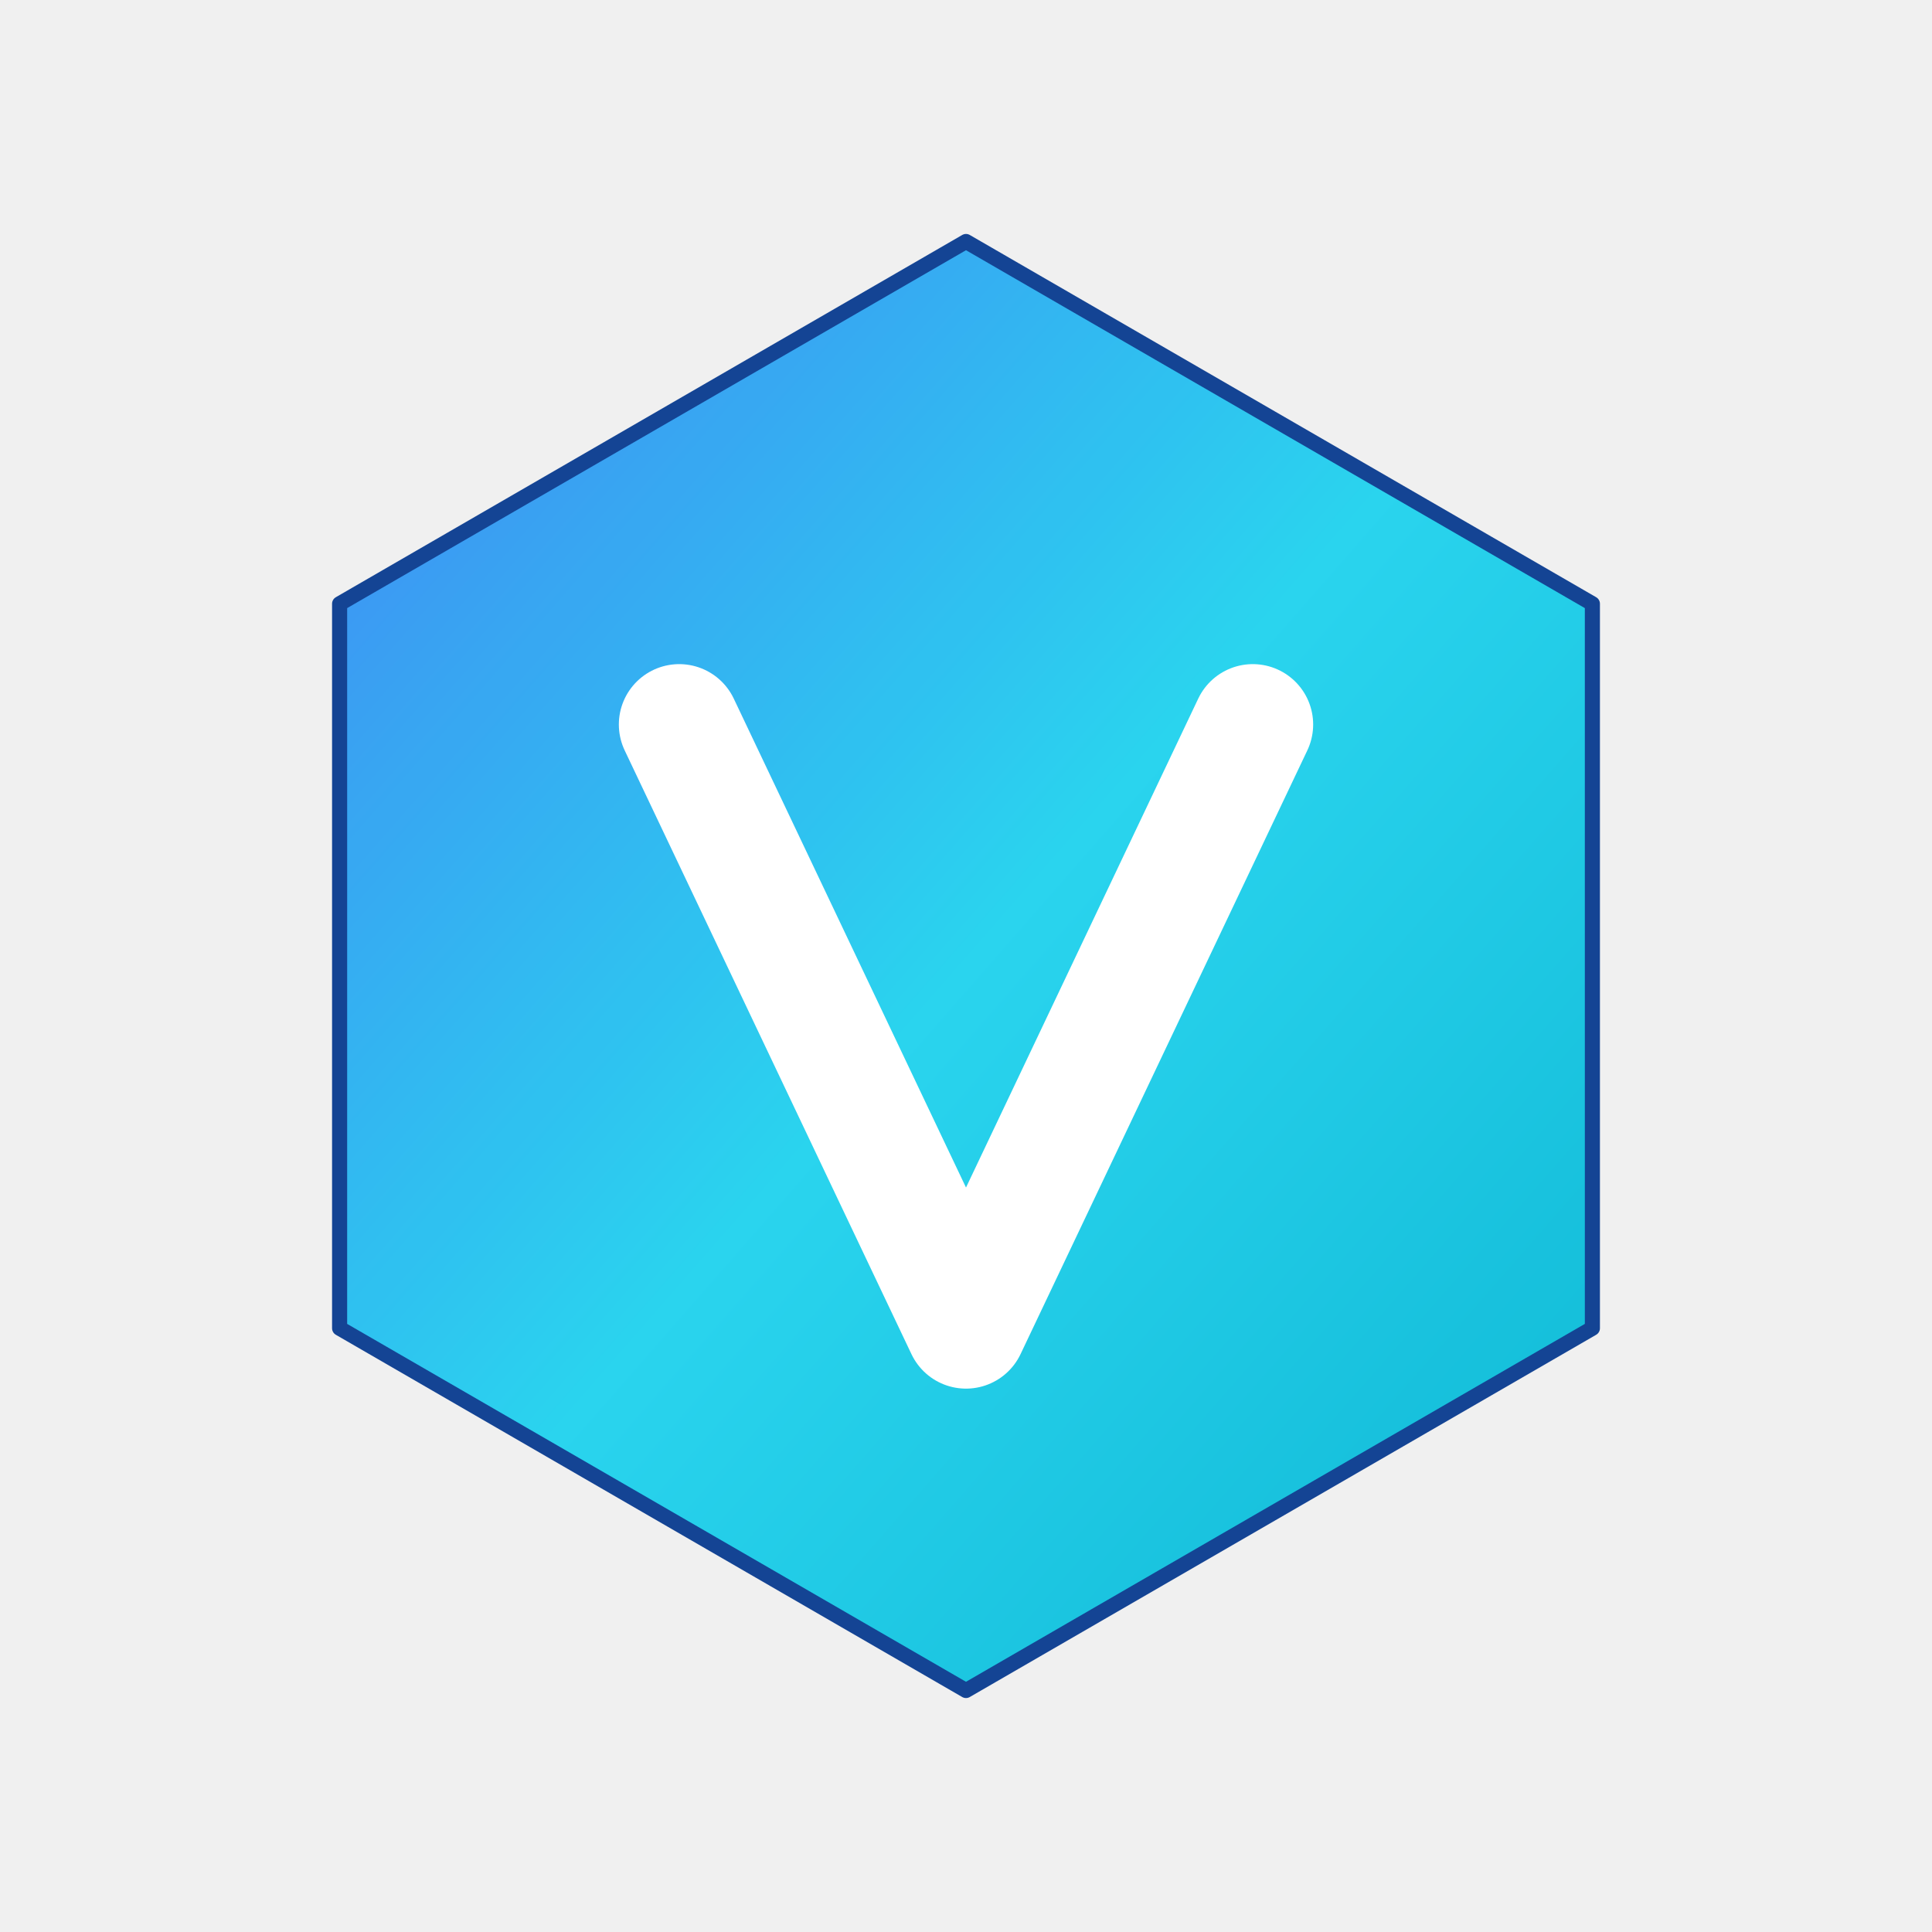
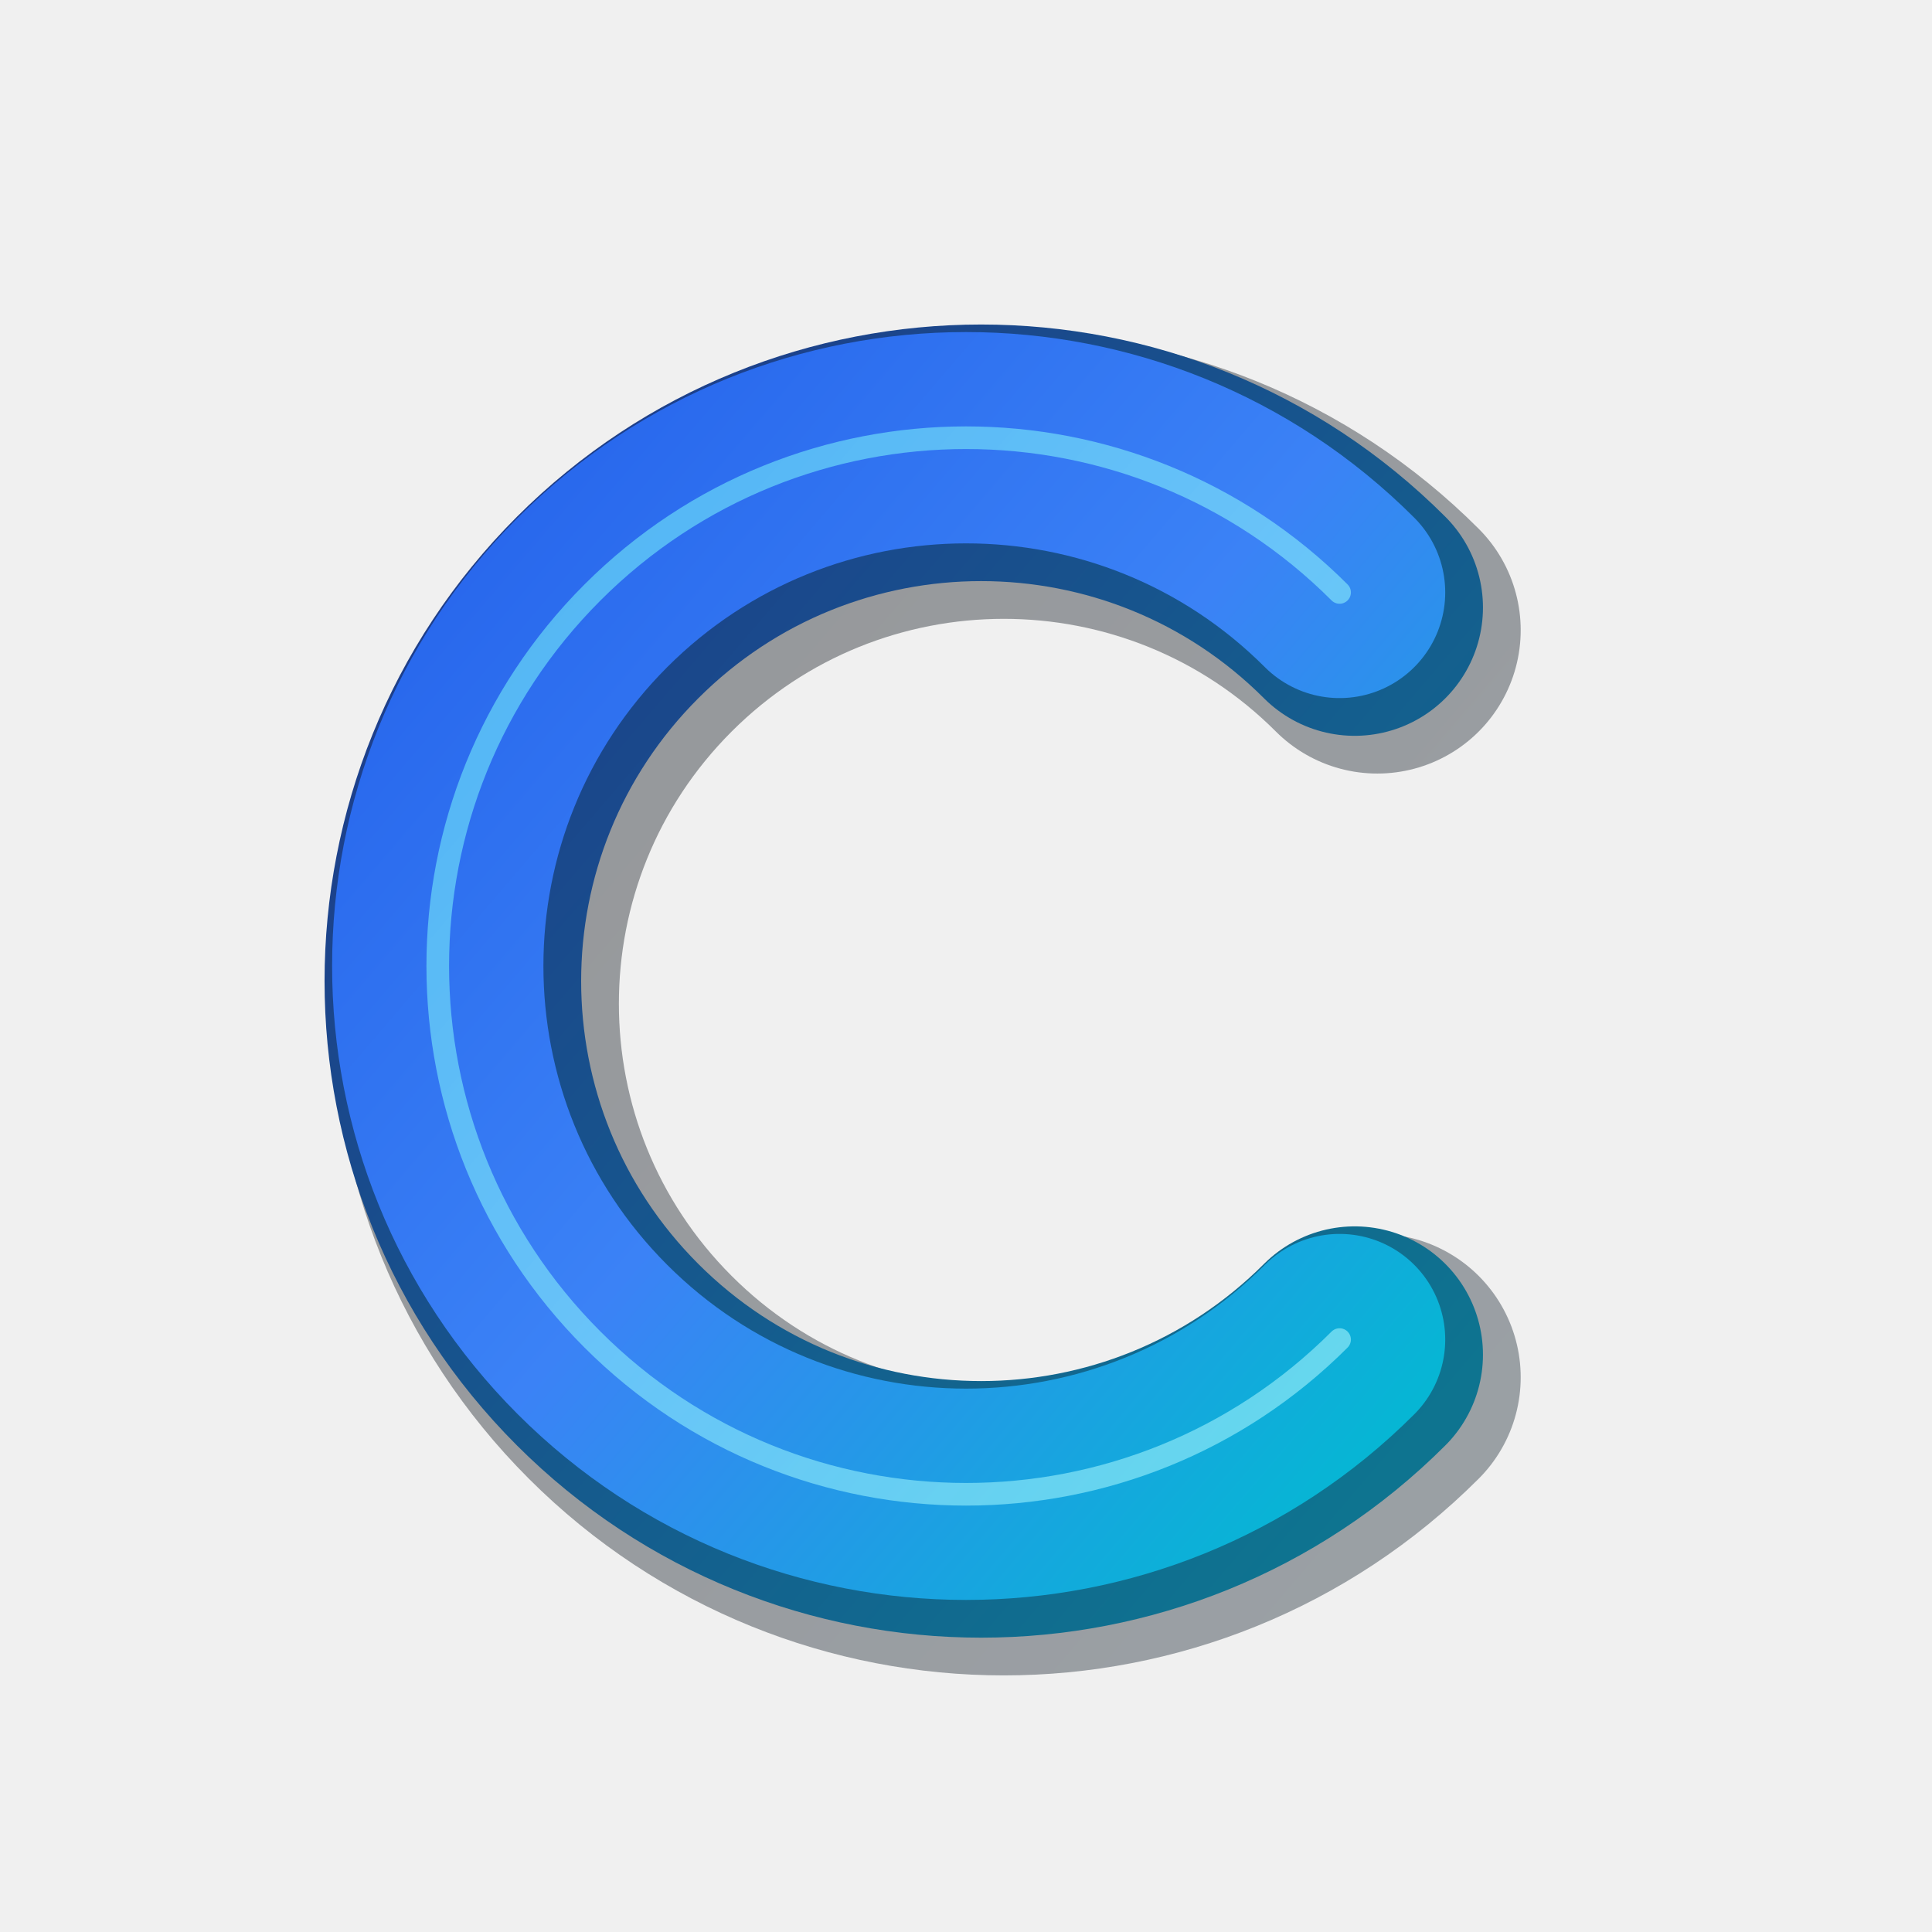
<svg xmlns="http://www.w3.org/2000/svg" viewBox="0 0 256 256" fill="none">
  <defs>
-     <linearGradient id="s" x1="0" y1="0" x2="1" y2="1">
-       <stop offset="0" stop-color="#3b82f6" />
-       <stop offset="0.5" stop-color="#22d3ee" />
+     <linearGradient id="brand" x1="0" y1="0" x2="1" y2="1">
+       <stop offset="0" stop-color="#2563eb" />
+       <stop offset="0.5" stop-color="#3b82f6" />
      <stop offset="1" stop-color="#06b6d4" />
    </linearGradient>
+     <linearGradient id="mid" x1="0" y1="0" x2="1" y2="1">
+       <stop offset="0" stop-color="#1e3a8a" />
+       <stop offset="1" stop-color="#0e7490" />
+     </linearGradient>
+     <linearGradient id="shadow" x1="0" y1="0" x2="1" y2="1">
+       <stop offset="0" stop-color="#0d1117" />
+       <stop offset="1" stop-color="#1a2733" />
+     </linearGradient>
+     <linearGradient id="bright" x1="0" y1="0" x2="1" y2="1">
+       <stop offset="0" stop-color="#67e8f9" />
+       <stop offset="1" stop-color="#a5f3fc" />
+     </linearGradient>
  </defs>
-   <polygon points="128,32 211,80 211,176 128,224 45,176 45,80" fill="url(#s)" stroke="#0b3d91" stroke-width="2" stroke-linejoin="round" opacity="0.96" />
-   <path d="M90 96 L128 176 L166 96" stroke="#ffffff" stroke-width="16" stroke-linecap="round" stroke-linejoin="round" fill="none" />
+   <path d="M 182.5 83.5 A 70 70 0 1 0 182.5 182.5" stroke="url(#shadow)" stroke-width="38" stroke-linecap="round" fill="none" opacity="0.4" />
+   <path d="M 179.5 80.5 A 70 70 0 1 0 179.5 179.5" stroke="url(#mid)" stroke-width="34" stroke-linecap="round" fill="none" />
+   <path d="M 177.5 78.5 A 70 70 0 1 0 177.5 177.5" stroke="url(#brand)" stroke-width="28" stroke-linecap="round" fill="none" />
+   <path d="M 177.5 78.5 A 70 70 0 1 0 177.5 177.5" stroke="url(#bright)" stroke-width="3" stroke-linecap="round" fill="none" opacity="0.6" />
</svg>
